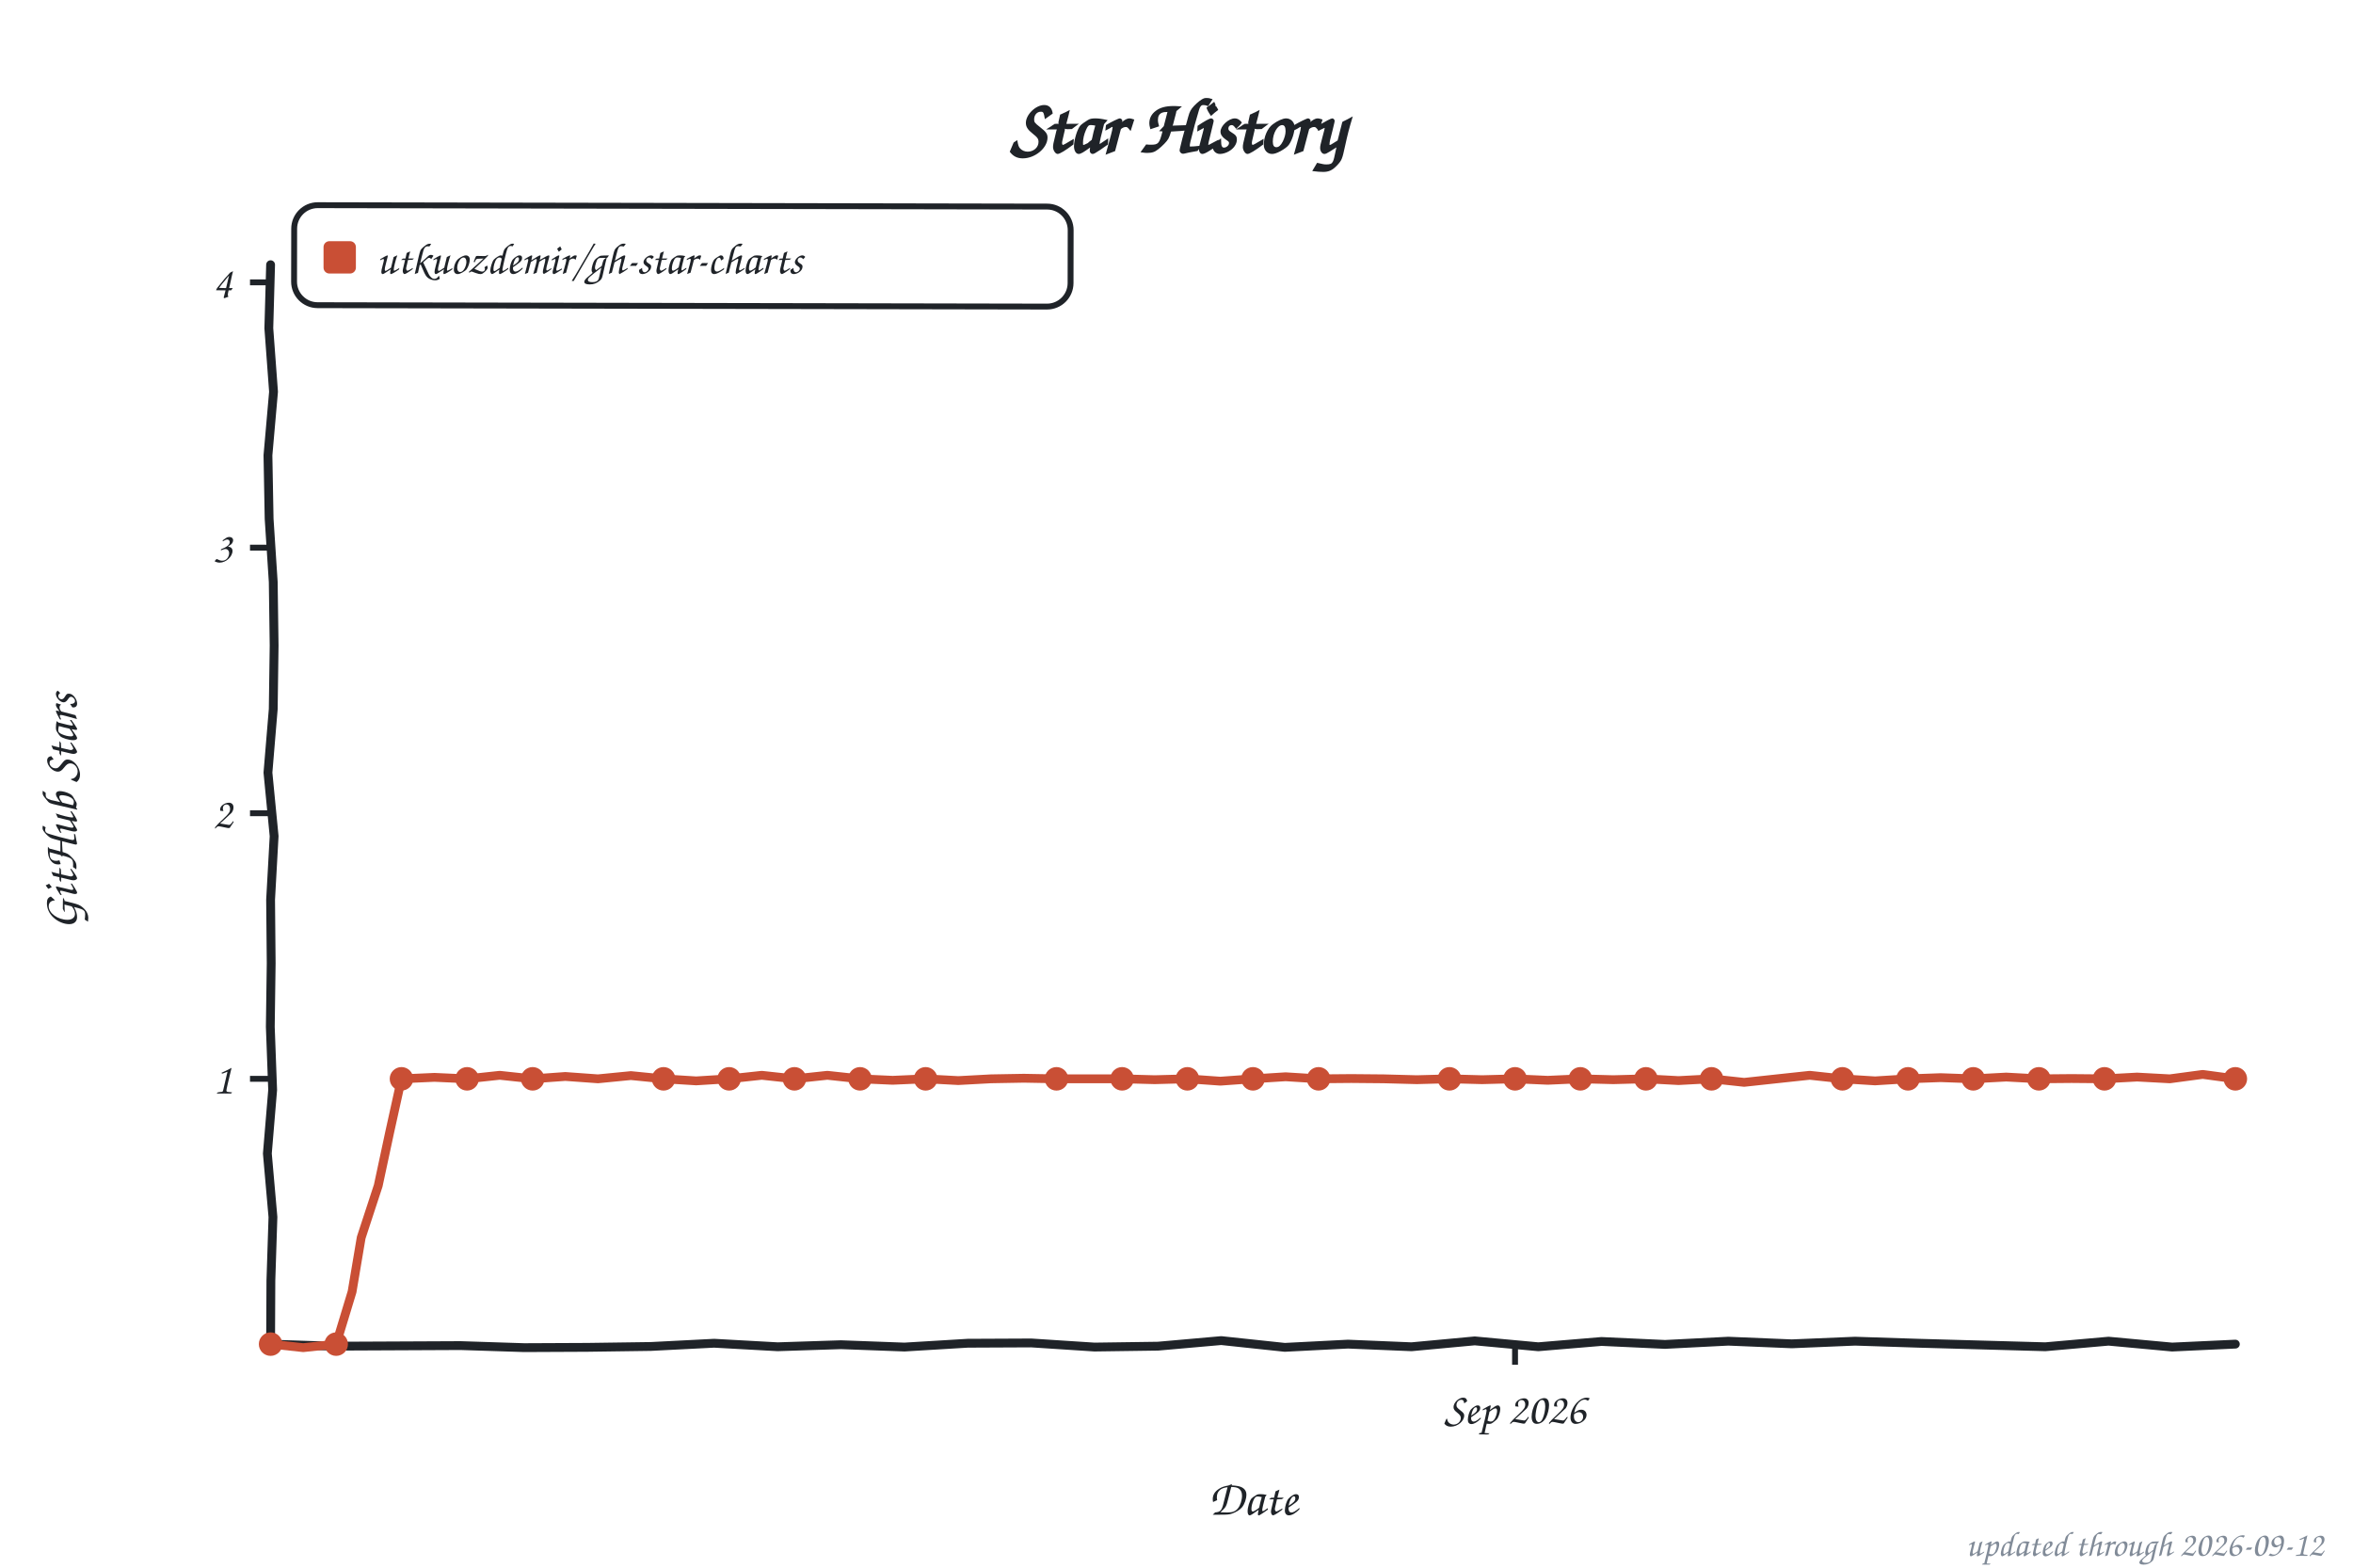
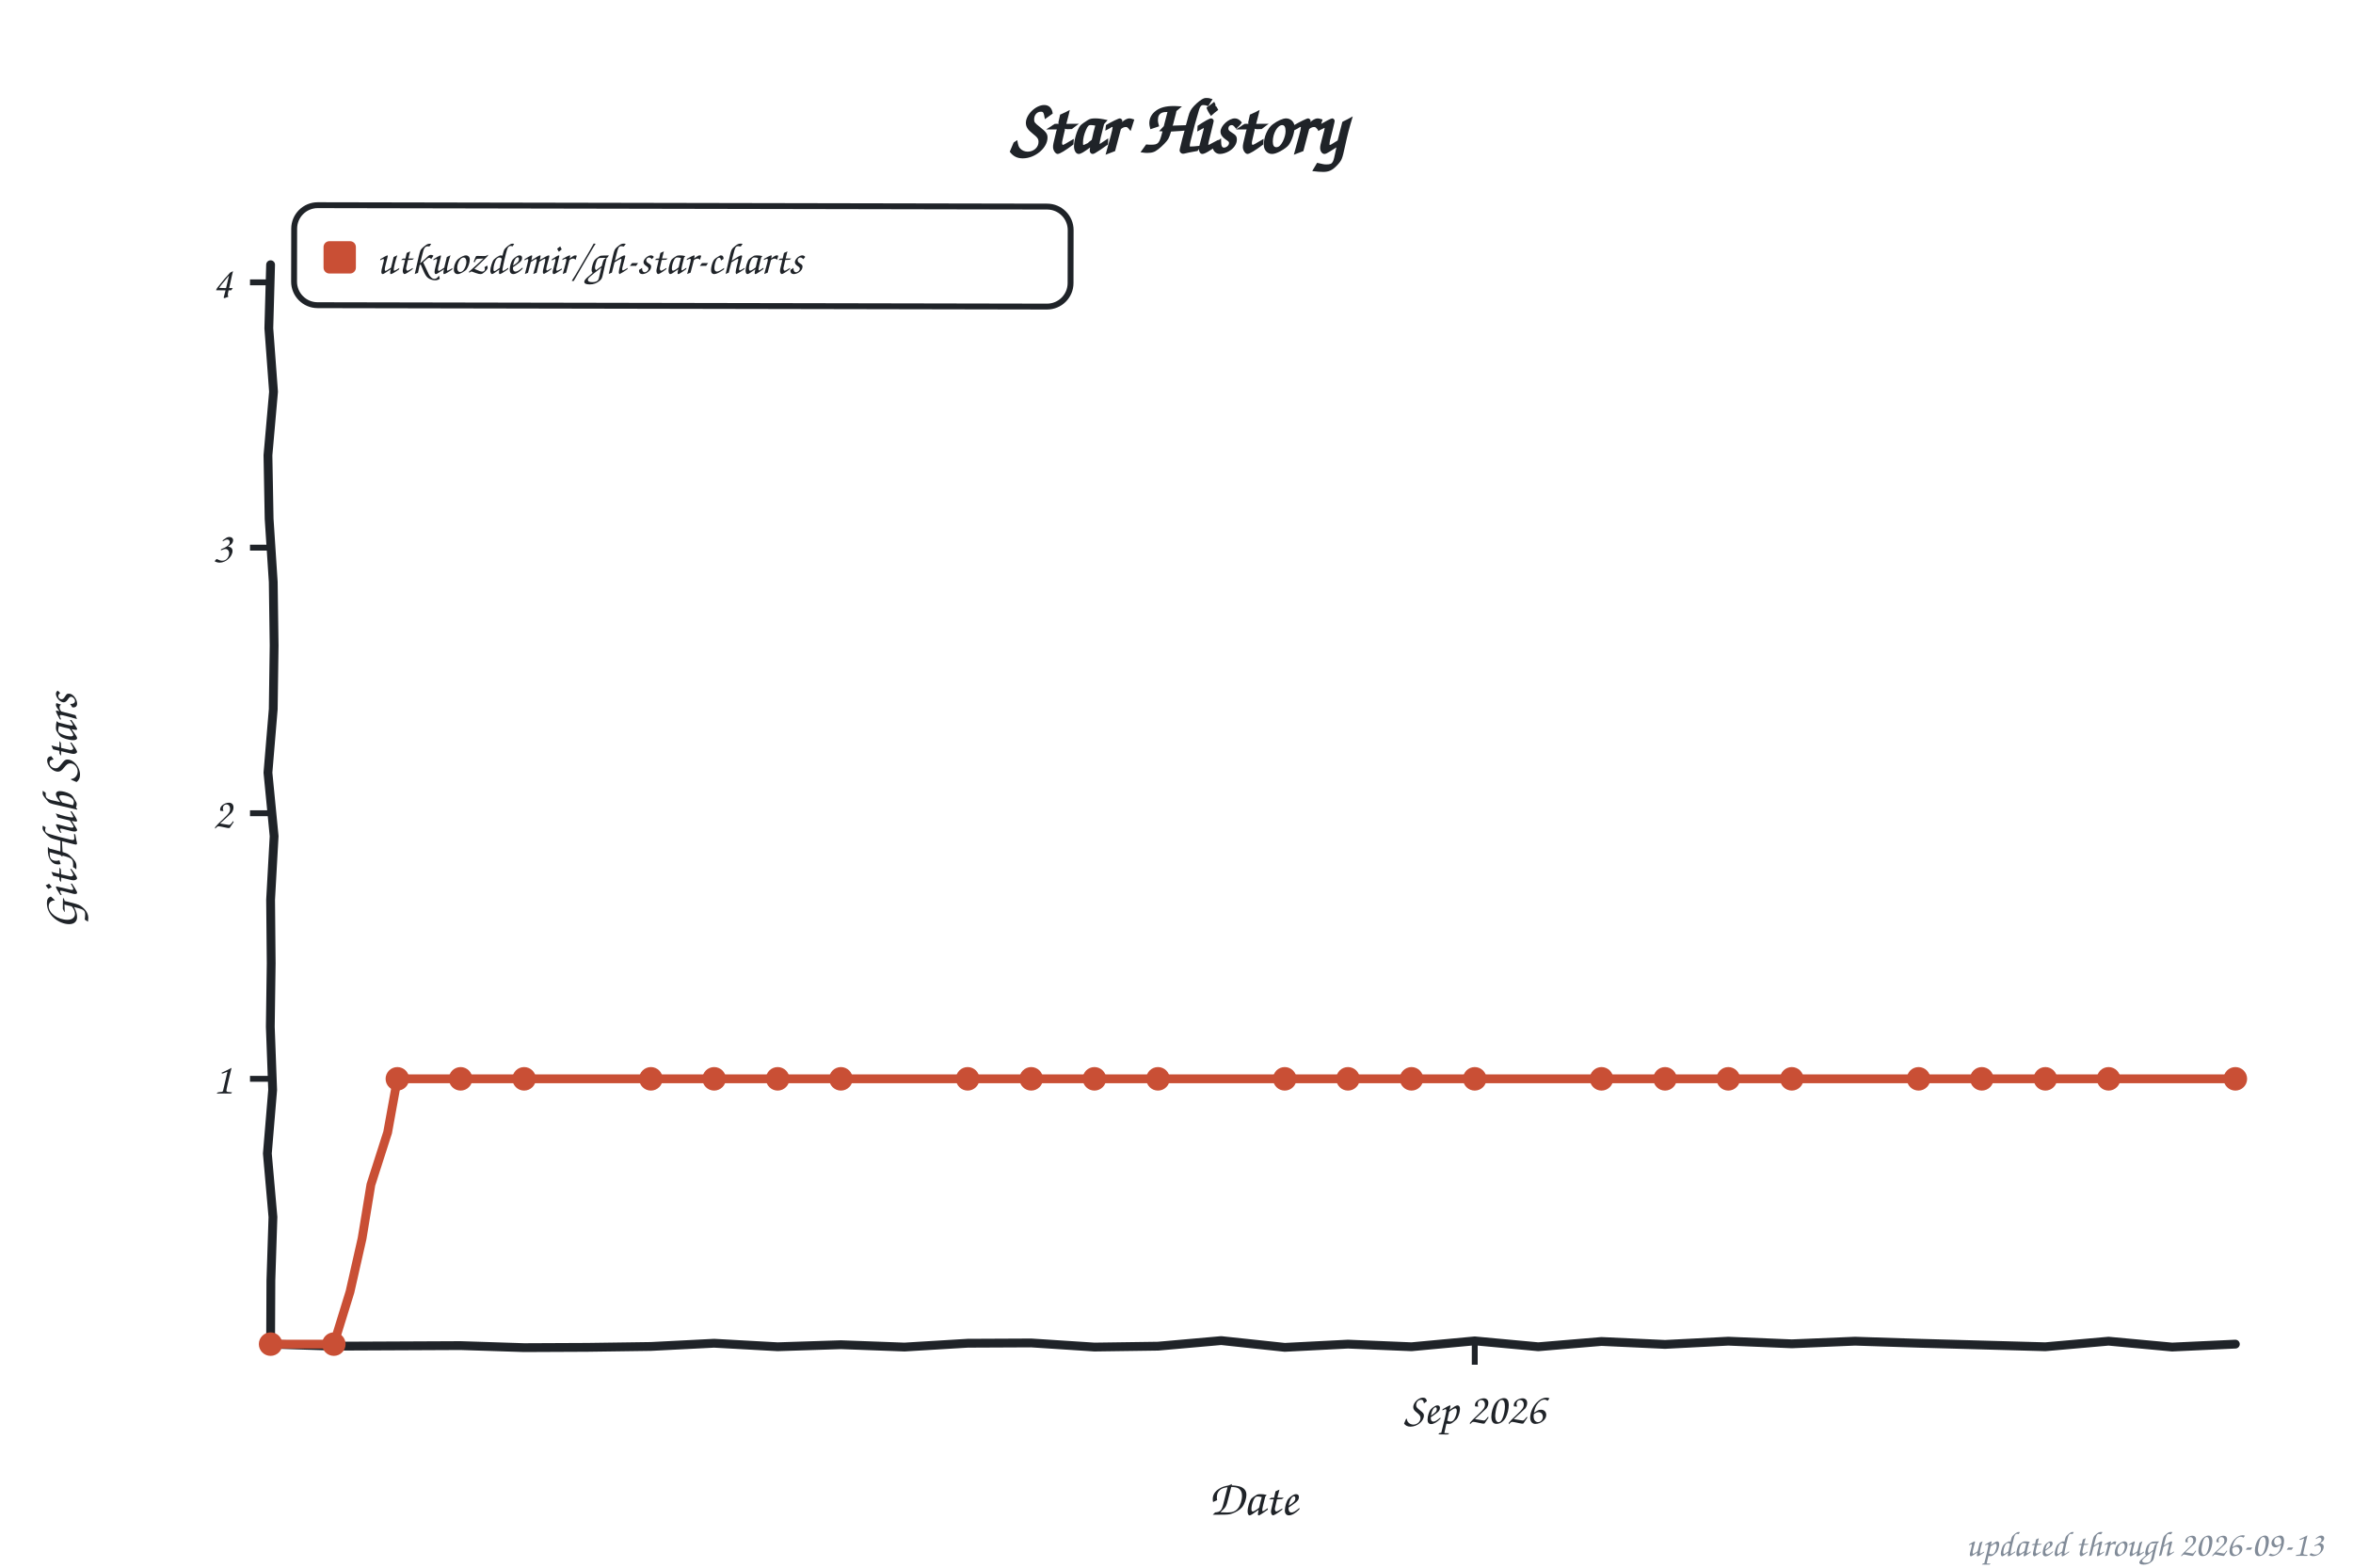
<svg xmlns="http://www.w3.org/2000/svg" width="800" height="533" viewBox="0 0 800 533" role="img" aria-label="Star history of utkuozdemir/gh-star-charts">
  <style>text{font-family:"Comic Sans MS","Chalkboard SE","Comic Neue","Marker Felt",cursive}</style>
  <text x="400" y="52" font-size="26" font-weight="bold" text-anchor="middle" fill="#1f2328">Star History</text>
  <rect x="100" y="70" width="264" height="34" rx="8" fill="none" stroke="#1f2328" stroke-width="2" transform="rotate(0.11 232 87)" />
  <rect x="110" y="82" width="11" height="11" rx="2" fill="#c94f35" />
  <text x="128" y="93" font-size="15" fill="#1f2328" textLength="225" lengthAdjust="spacingAndGlyphs">utkuozdemir/gh-star-charts</text>
  <line x1="85" y1="366.8" x2="92" y2="366.8" stroke="#1f2328" stroke-width="2" />
  <text x="79" y="371.8" font-size="15" text-anchor="end" fill="#1f2328">1</text>
  <line x1="85" y1="276.5" x2="92" y2="276.5" stroke="#1f2328" stroke-width="2" />
  <text x="79" y="281.5" font-size="15" text-anchor="end" fill="#1f2328">2</text>
  <line x1="85" y1="186.2" x2="92" y2="186.2" stroke="#1f2328" stroke-width="2" />
  <text x="79" y="191.2" font-size="15" text-anchor="end" fill="#1f2328">3</text>
  <line x1="85" y1="96.0" x2="92" y2="96.0" stroke="#1f2328" stroke-width="2" />
  <text x="79" y="101.0" font-size="15" text-anchor="end" fill="#1f2328">4</text>
-   <line x1="515.1" y1="457" x2="515.1" y2="464" stroke="#1f2328" stroke-width="2" />
-   <text x="515.1" y="484" font-size="15" text-anchor="middle" fill="#1f2328">Sep 2026</text>
+   <line x1="501.4" y1="457" x2="501.4" y2="464" stroke="#1f2328" stroke-width="2" />
+   <text x="501.4" y="484" font-size="15" text-anchor="middle" fill="#1f2328">Sep 2026</text>
  <text x="426" y="515" font-size="17" text-anchor="middle" fill="#1f2328">Date</text>
  <text x="26" y="276" font-size="17" text-anchor="middle" fill="#1f2328" transform="rotate(-90 26 276)">GitHub Stars</text>
  <path d="M 92.0,90.0 L 91.4,111.6 L 93.0,133.2 L 91.1,154.8 L 91.5,176.4 L 92.9,197.9 L 93.2,219.5 L 92.9,241.1 L 91.1,262.7 L 93.2,284.3 L 92.0,305.9 L 92.2,327.5 L 91.9,349.1 L 92.7,370.6 L 90.9,392.2 L 92.8,413.8 L 92.1,435.4 L 92.0,457.0 L 113.5,457.7 L 135.1,457.6 L 156.6,457.5 L 178.2,458.2 L 199.7,458.1 L 221.3,457.8 L 242.8,456.7 L 264.4,457.9 L 285.9,457.2 L 307.5,458.0 L 329.0,456.7 L 350.6,456.6 L 372.1,458.0 L 393.7,457.7 L 415.2,455.8 L 436.8,458.1 L 458.3,457.0 L 479.9,457.9 L 501.4,455.9 L 523.0,457.9 L 544.5,456.1 L 566.1,457.1 L 587.6,456.0 L 609.2,456.9 L 630.7,456.0 L 652.3,456.7 L 673.8,457.3 L 695.4,457.9 L 716.9,456.0 L 738.5,458.0 L 760.0,457.0" fill="none" stroke="#1f2328" stroke-width="3" stroke-linecap="round" stroke-linejoin="round" />
-   <path d="M 92.0,457.0 L 103.1,458.2 L 114.3,457.0 L 119.7,439.2 L 122.8,420.8 L 128.6,403.1 L 132.5,384.9 L 136.5,366.8 L 147.7,366.3 L 158.8,366.8 L 169.9,365.6 L 181.1,366.8 L 192.2,366.0 L 203.3,366.8 L 214.5,365.7 L 225.6,366.8 L 236.7,367.5 L 247.9,366.8 L 259.0,365.6 L 270.1,366.8 L 281.3,365.6 L 292.4,366.8 L 303.5,367.3 L 314.7,366.8 L 325.8,367.4 L 336.9,366.8 L 348.1,366.6 L 359.2,366.8 L 370.3,366.8 L 381.5,366.8 L 392.6,367.1 L 403.7,366.8 L 414.9,367.6 L 426.0,366.8 L 437.1,366.1 L 448.3,366.8 L 459.4,366.7 L 470.5,366.8 L 481.7,367.1 L 492.8,366.8 L 503.9,367.1 L 515.1,366.8 L 526.2,367.3 L 537.3,366.8 L 548.5,367.1 L 559.6,366.8 L 570.7,367.4 L 581.9,366.8 L 593.0,368.0 L 604.1,366.8 L 615.3,365.6 L 626.4,366.8 L 637.5,367.5 L 648.7,366.8 L 659.8,366.4 L 670.9,366.8 L 682.1,366.2 L 693.2,366.8 L 704.3,366.7 L 715.5,366.8 L 726.6,366.2 L 737.7,366.8 L 748.9,365.3 L 760.0,366.8" fill="none" stroke="#c94f35" stroke-width="3" stroke-linecap="round" stroke-linejoin="round" />
+   <path d="M 92.0,457.0 L 113.5,457.0 L 119.0,439.2 L 123.1,421.1 L 126.1,402.8 L 131.8,385.0 L 135.1,366.8 L 156.6,366.8 L 178.2,366.8 L 199.7,366.8 L 221.3,366.8 L 242.8,366.8 L 264.4,366.8 L 285.9,366.8 L 307.5,366.8 L 329.0,366.8 L 350.6,366.8 L 372.1,366.8 L 393.7,366.8 L 415.2,366.8 L 436.8,366.8 L 458.3,366.8 L 479.9,366.8 L 501.4,366.8 L 523.0,366.8 L 544.5,366.8 L 566.1,366.8 L 587.6,366.8 L 609.2,366.8 L 630.7,366.8 L 652.3,366.8 L 673.8,366.8 L 695.4,366.8 L 716.9,366.8 L 738.5,366.8 L 760.0,366.8" fill="none" stroke="#c94f35" stroke-width="3" stroke-linecap="round" stroke-linejoin="round" />
  <circle cx="92.0" cy="457.0" r="4" fill="#c94f35" />
-   <circle cx="114.3" cy="457.0" r="4" fill="#c94f35" />
-   <circle cx="136.5" cy="366.8" r="4" fill="#c94f35" />
-   <circle cx="158.8" cy="366.8" r="4" fill="#c94f35" />
-   <circle cx="181.1" cy="366.8" r="4" fill="#c94f35" />
-   <circle cx="225.6" cy="366.8" r="4" fill="#c94f35" />
-   <circle cx="247.9" cy="366.8" r="4" fill="#c94f35" />
-   <circle cx="270.1" cy="366.8" r="4" fill="#c94f35" />
-   <circle cx="292.4" cy="366.8" r="4" fill="#c94f35" />
-   <circle cx="314.7" cy="366.8" r="4" fill="#c94f35" />
-   <circle cx="359.2" cy="366.8" r="4" fill="#c94f35" />
-   <circle cx="381.5" cy="366.8" r="4" fill="#c94f35" />
-   <circle cx="403.7" cy="366.8" r="4" fill="#c94f35" />
-   <circle cx="426.0" cy="366.8" r="4" fill="#c94f35" />
-   <circle cx="448.3" cy="366.8" r="4" fill="#c94f35" />
-   <circle cx="492.8" cy="366.8" r="4" fill="#c94f35" />
-   <circle cx="515.1" cy="366.8" r="4" fill="#c94f35" />
-   <circle cx="537.3" cy="366.8" r="4" fill="#c94f35" />
-   <circle cx="559.6" cy="366.8" r="4" fill="#c94f35" />
-   <circle cx="581.9" cy="366.8" r="4" fill="#c94f35" />
-   <circle cx="626.4" cy="366.8" r="4" fill="#c94f35" />
-   <circle cx="648.7" cy="366.8" r="4" fill="#c94f35" />
-   <circle cx="670.9" cy="366.8" r="4" fill="#c94f35" />
-   <circle cx="693.2" cy="366.8" r="4" fill="#c94f35" />
-   <circle cx="715.5" cy="366.8" r="4" fill="#c94f35" />
+   <circle cx="113.5" cy="457.0" r="4" fill="#c94f35" />
+   <circle cx="135.1" cy="366.8" r="4" fill="#c94f35" />
+   <circle cx="156.6" cy="366.8" r="4" fill="#c94f35" />
+   <circle cx="178.2" cy="366.8" r="4" fill="#c94f35" />
+   <circle cx="221.3" cy="366.8" r="4" fill="#c94f35" />
+   <circle cx="242.8" cy="366.8" r="4" fill="#c94f35" />
+   <circle cx="264.4" cy="366.8" r="4" fill="#c94f35" />
+   <circle cx="285.9" cy="366.8" r="4" fill="#c94f35" />
+   <circle cx="329.0" cy="366.8" r="4" fill="#c94f35" />
+   <circle cx="350.6" cy="366.8" r="4" fill="#c94f35" />
+   <circle cx="372.1" cy="366.8" r="4" fill="#c94f35" />
+   <circle cx="393.7" cy="366.8" r="4" fill="#c94f35" />
+   <circle cx="436.8" cy="366.8" r="4" fill="#c94f35" />
+   <circle cx="458.3" cy="366.8" r="4" fill="#c94f35" />
+   <circle cx="479.9" cy="366.8" r="4" fill="#c94f35" />
+   <circle cx="501.4" cy="366.8" r="4" fill="#c94f35" />
+   <circle cx="544.5" cy="366.8" r="4" fill="#c94f35" />
+   <circle cx="566.1" cy="366.8" r="4" fill="#c94f35" />
+   <circle cx="587.6" cy="366.8" r="4" fill="#c94f35" />
+   <circle cx="609.2" cy="366.8" r="4" fill="#c94f35" />
+   <circle cx="652.3" cy="366.8" r="4" fill="#c94f35" />
+   <circle cx="673.8" cy="366.8" r="4" fill="#c94f35" />
+   <circle cx="695.4" cy="366.8" r="4" fill="#c94f35" />
+   <circle cx="716.9" cy="366.8" r="4" fill="#c94f35" />
  <circle cx="760.0" cy="366.8" r="4" fill="#c94f35" />
-   <text x="790" y="529" font-size="12" text-anchor="end" fill="#818b98">updated through 2026-09-12</text>
+   <text x="790" y="529" font-size="12" text-anchor="end" fill="#818b98">updated through 2026-09-13</text>
</svg>
